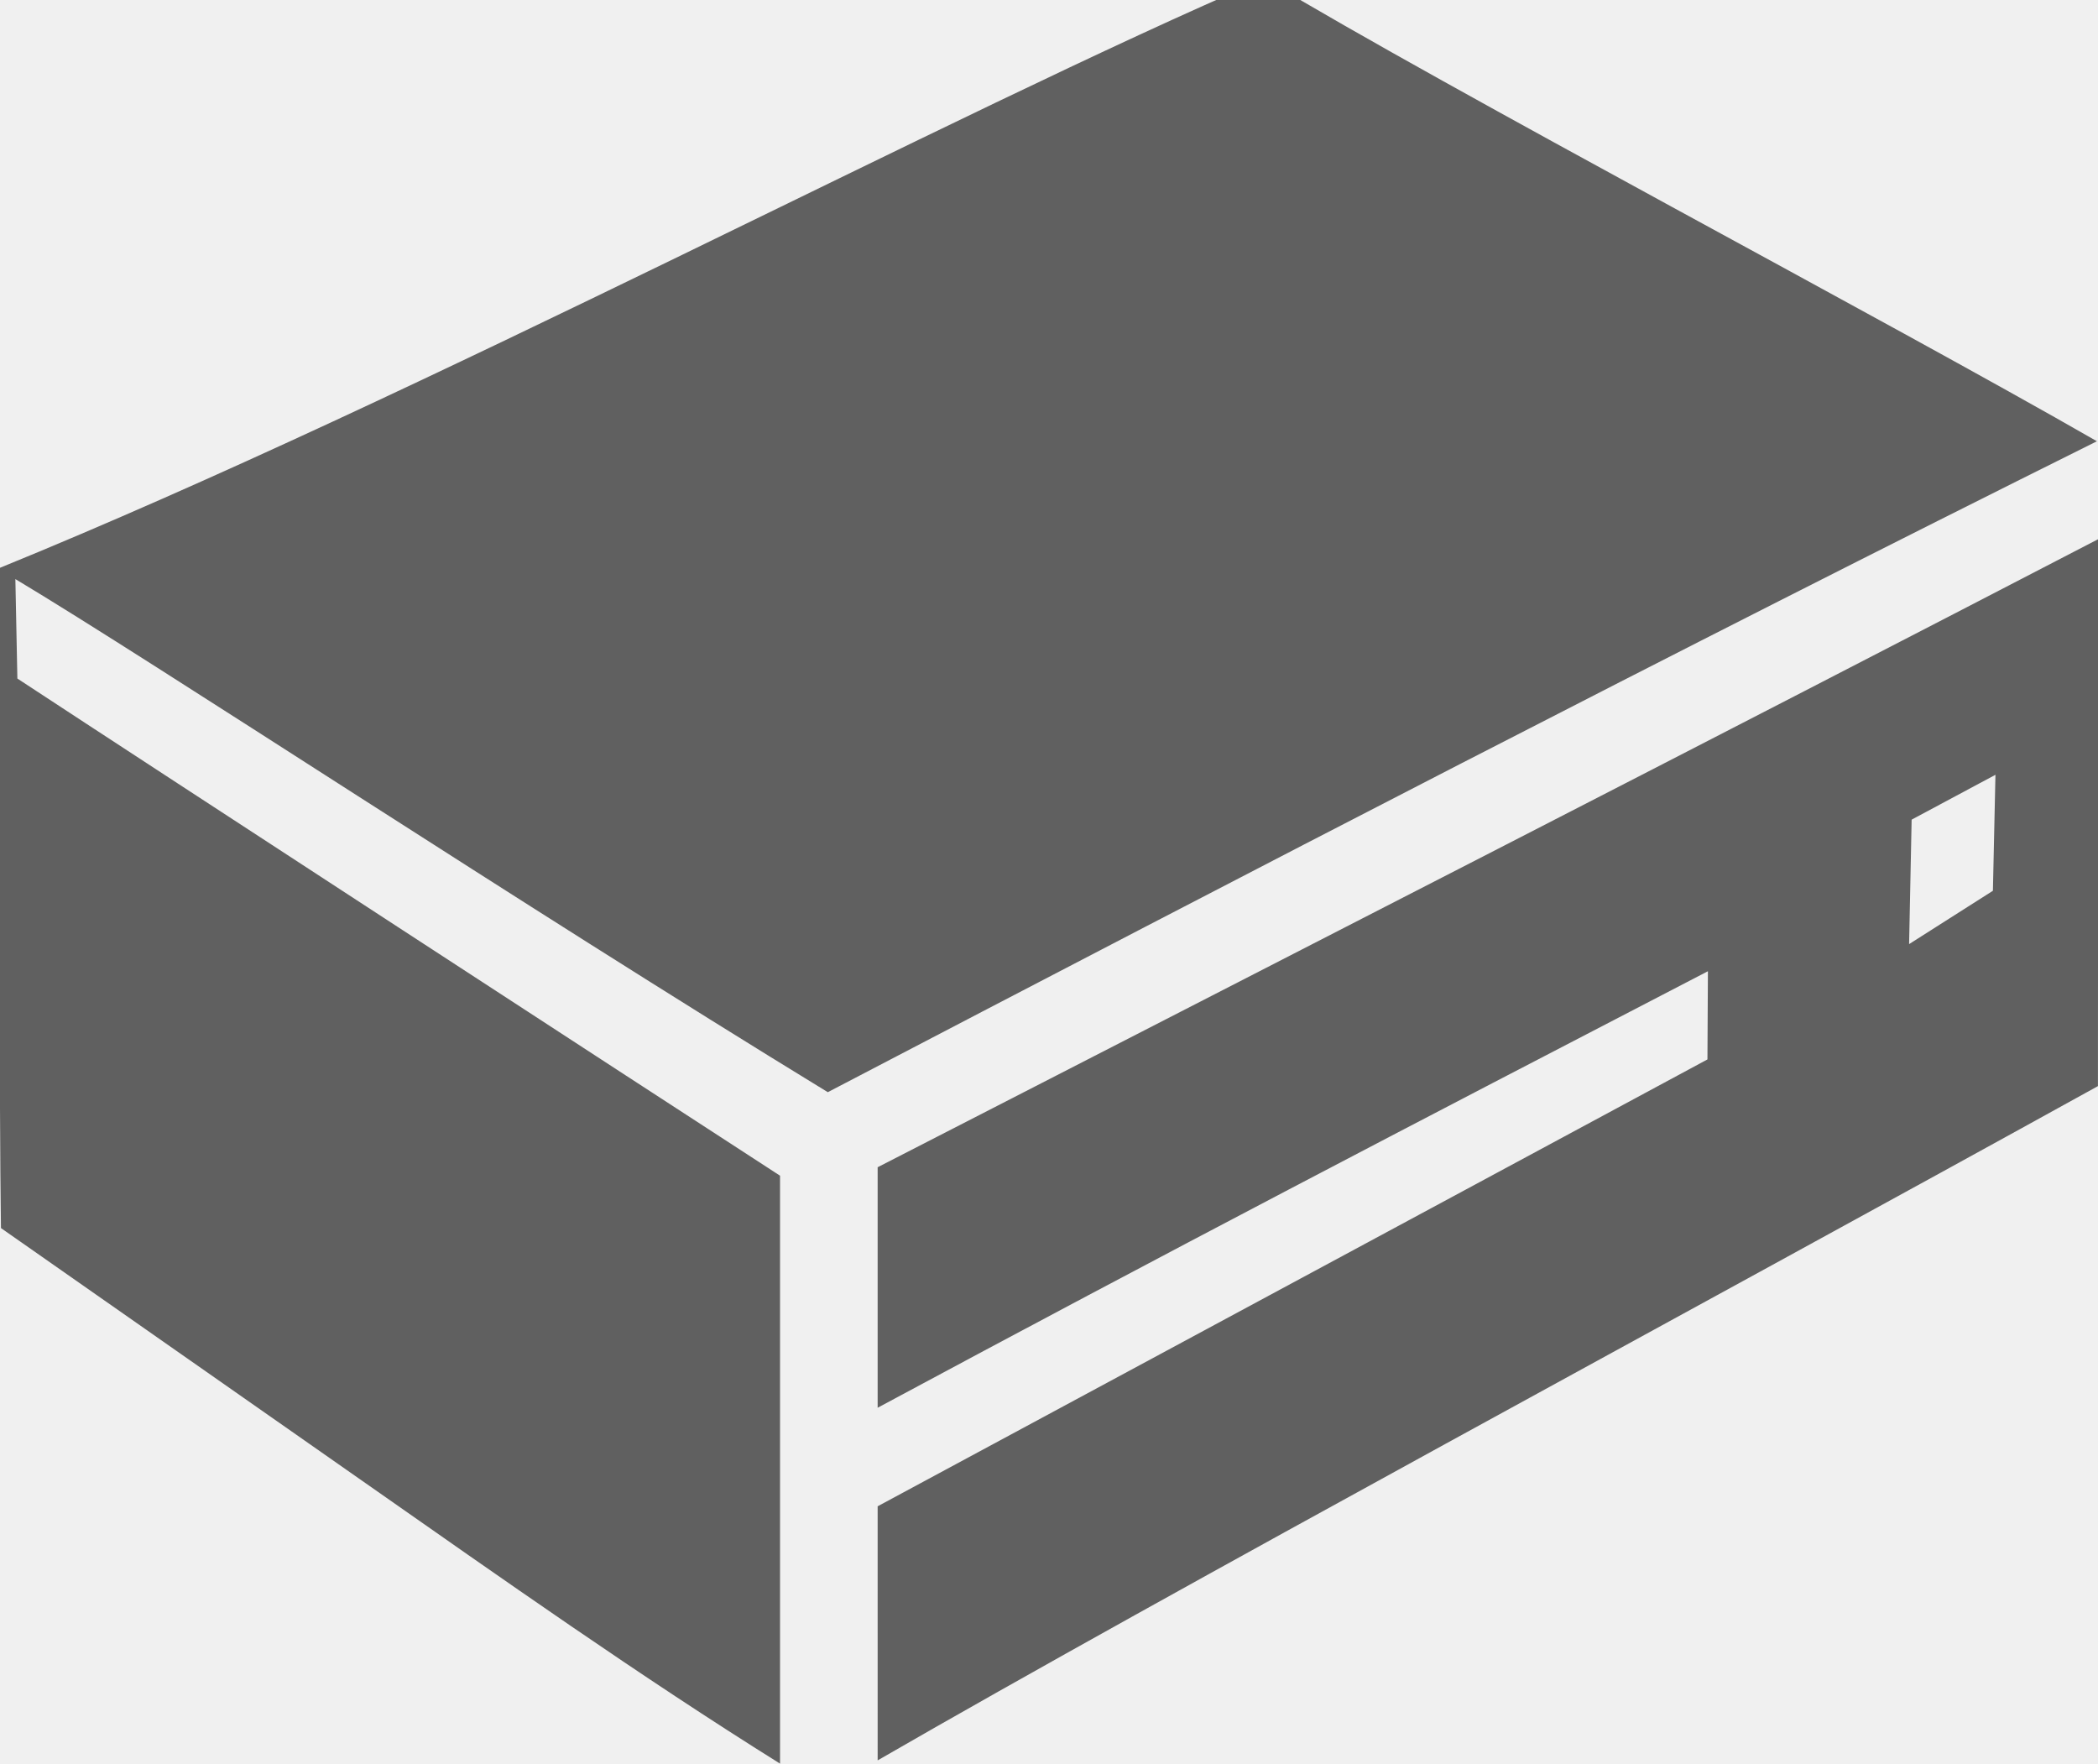
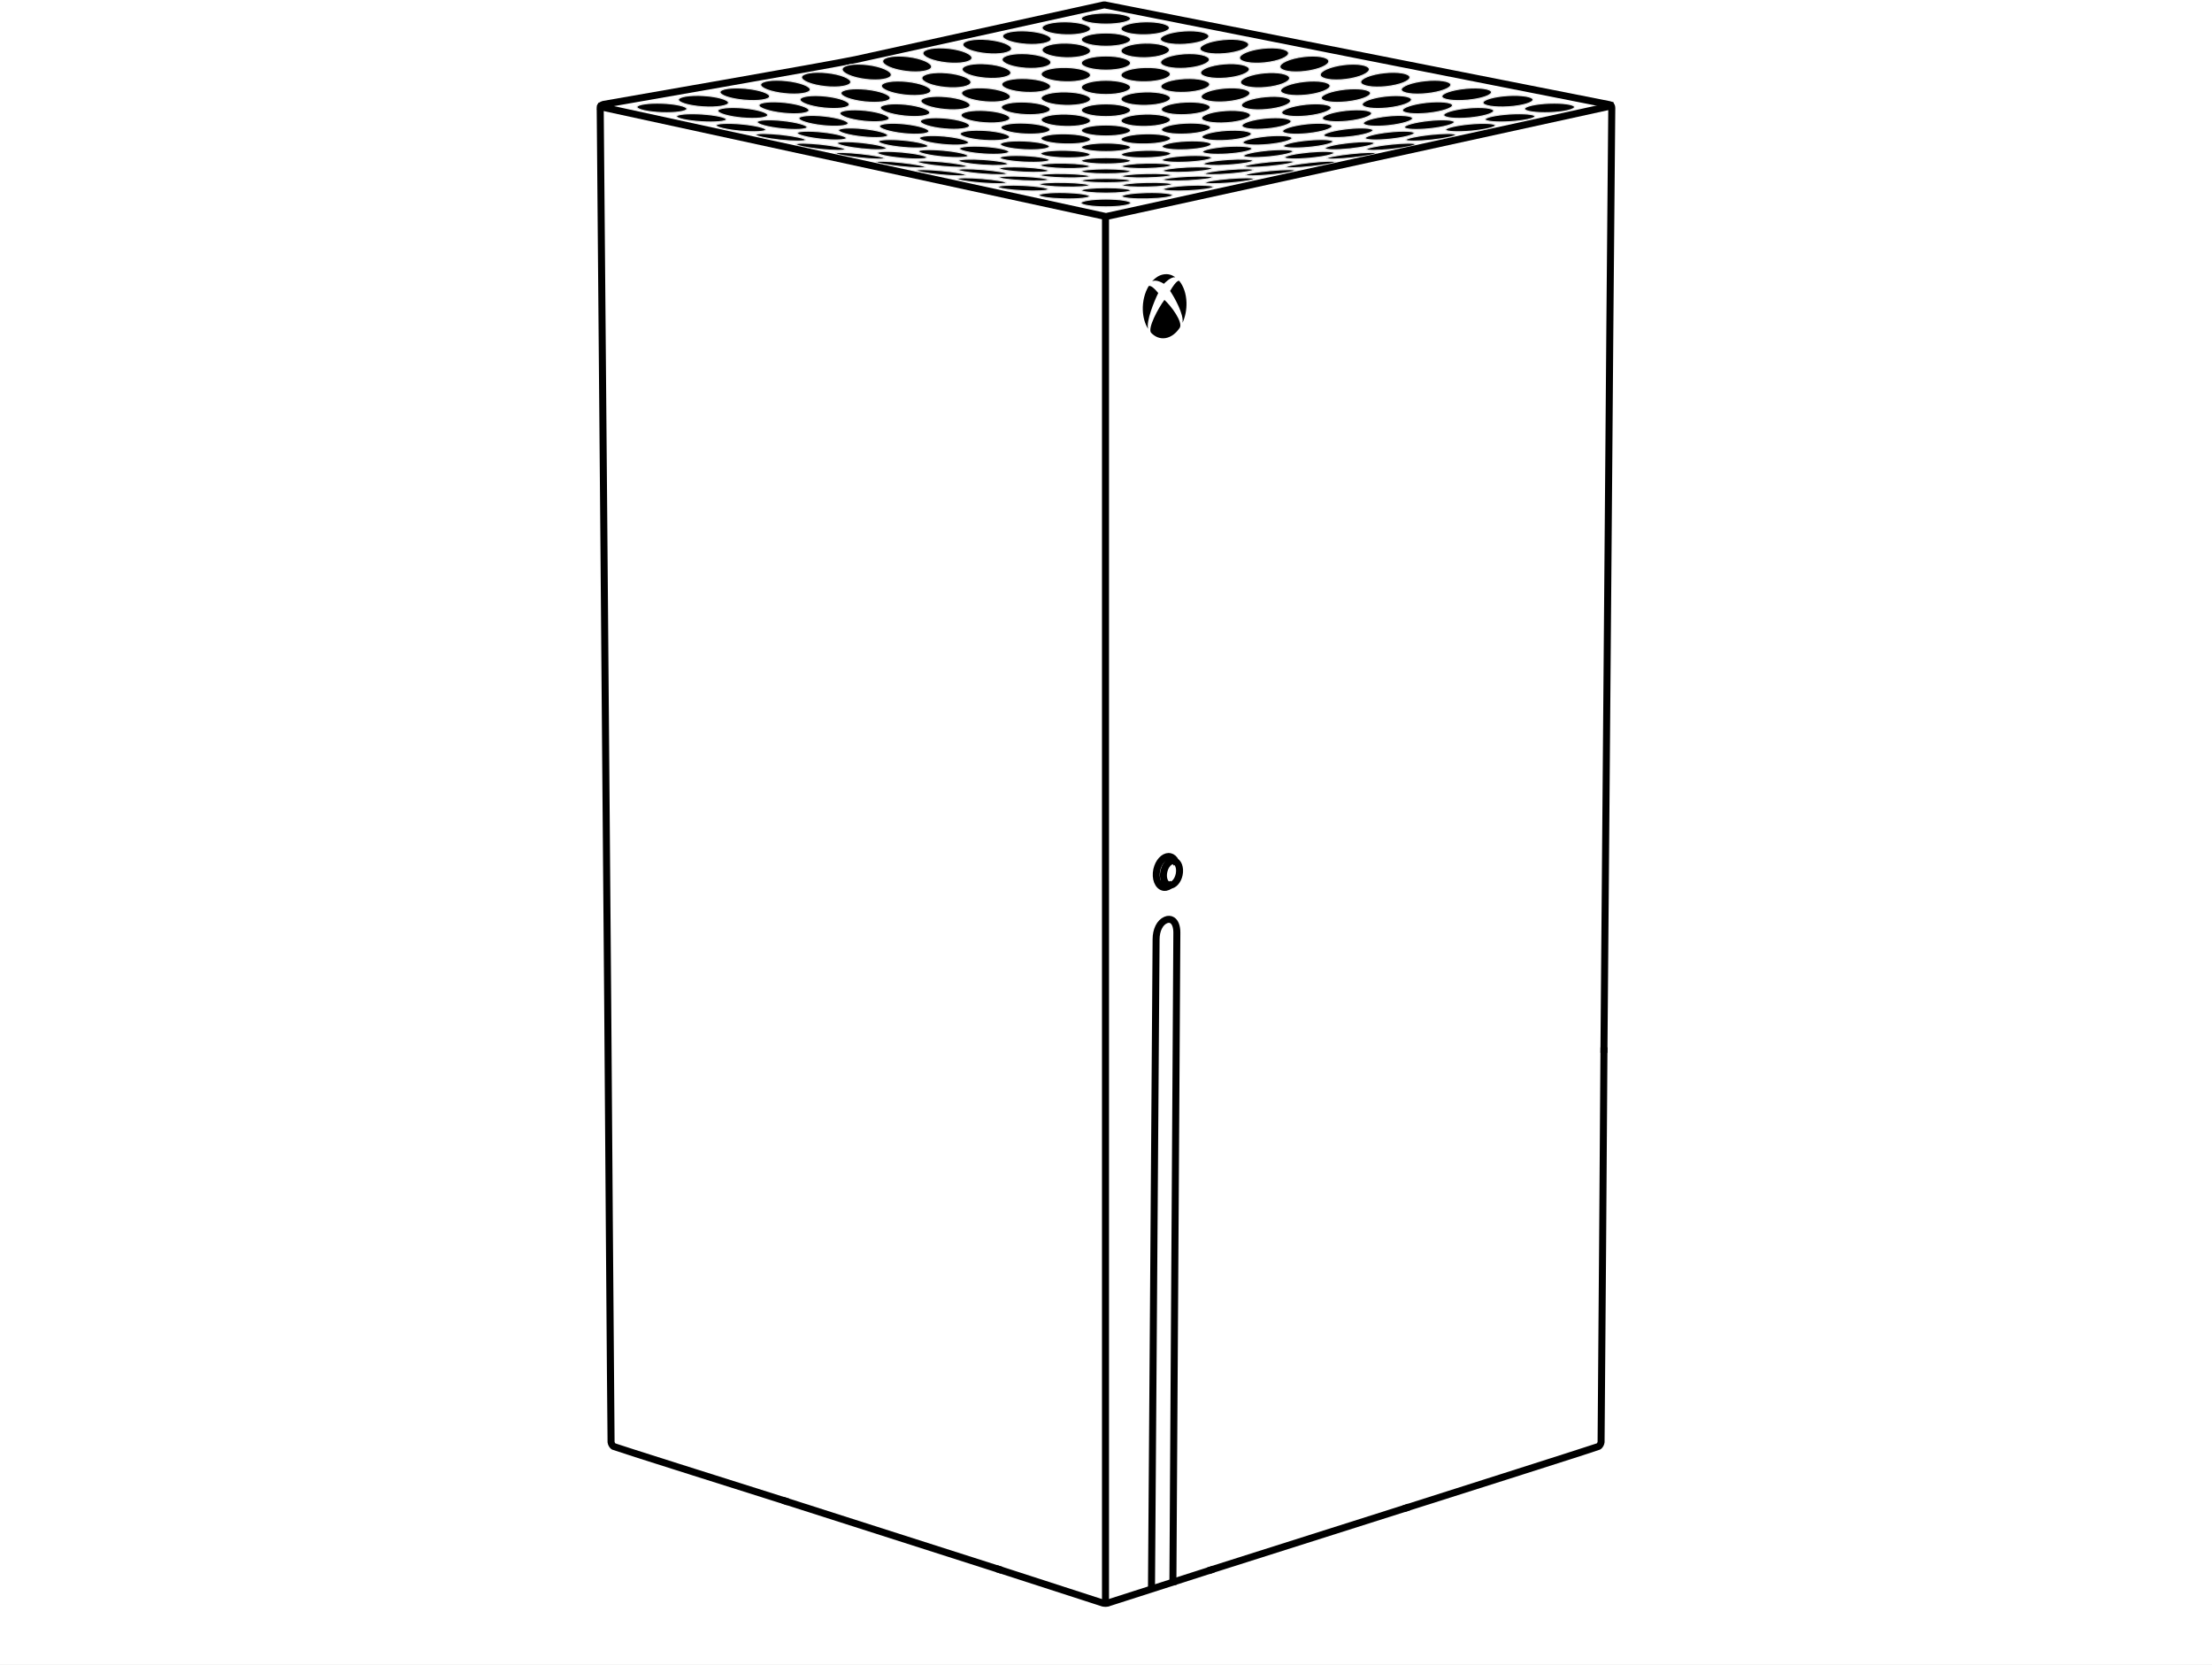
- <svg xmlns="http://www.w3.org/2000/svg" width="165.582mm" height="139.192mm" viewBox="0 0 165.582 139.192" version="1.1" id="svg3720">
-   <defs id="defs3714" />
-   <g id="layer1" transform="translate(-19.64467,-81.60046)">
-     <path style="fill:#4d4d4d;stroke-width:31.718;fill-opacity:0.882" d="M 377.228,-6.313 C 284.689,33.305 126.3,117.921 -0.213,169.455 c -0.07,52.715 -0.011,160.353 0.498,196.869 L 109.201,442.529 c 40.247,28.159 81.555,57.357 123.477,83.549 V 350.701 C 193.385,325.221 47.614,230.281 5.184,202.404 L 4.586,172.738 C 45.903,197.472 155.065,269.664 246.93,325.791 373.302,259.812 498.721,194.73 625.5,131.625 562.69,95.525 432.599,27.05 377.228,-6.313 Z M 626.266,160.631 C 512.754,219.539 382.8,286.041 261.797,348.18 v 71.742 c 86.947,-46.721 157.961,-83.688 247.664,-130.209 l -0.141,26.307 c -82.507,44.433 -165.016,88.866 -247.523,133.299 0,25.263 0.001,50.526 0.002,75.789 88.337,-51.017 241.662,-133.521 364.004,-201.125 0.015,-54.451 0.069,-108.901 0.463,-163.352 z m -56.035,83.867 25.001,-13.385 -0.758,34.598 -25.001,15.91 z" transform="matrix(0.2645833,0,0,0.2645833,19.64467,81.60046)" id="path3735" />
+ <svg xmlns="http://www.w3.org/2000/svg" version="1.1" id="Layer_1" x="0px" y="0px" viewBox="0 0 788 593" style="enable-background:new 0 0 788 593;" xml:space="preserve">
+   <style type="text/css">
+ 	.st0{fill:#FFFFFF;}
+ 	.st1{fill:#505050;stroke:#000000;stroke-width:1.977;stroke-miterlimit:10;}
+ 	.st2{stroke:#E6E6E6;stroke-width:0.396;stroke-miterlimit:10;}
+ 	.st3{fill:none;stroke:#000000;stroke-width:1.977;stroke-miterlimit:10;}
+ 	.st4{fill:#E6E6E6;stroke:#000000;stroke-width:1.977;stroke-miterlimit:10;}
+ 	.st5{fill:#555553;stroke:#000000;stroke-width:1.977;stroke-miterlimit:10;}
+ </style>
+   <g>
+     <rect class="st0" width="788" height="593" />
+   </g>
+   <g>
+     <g>
+       <path class="st1" d="M279.75,535.06c-6.2-1.96-60.6-19.13-61.21-19.46c-0.68-0.37-1.05-1.21-1.12-1.83    c-0.07-0.7-1.2-155.32-1.2-156.76c0-4.81-2.62-317.68-2.67-318.83c-0.07-0.85,1.29-1.21,1.45-1.25    c0.83-0.15,81.92-14.24,89.77-15.97c9.33-2.04,87.2-19.17,87.83-19.33c0.42-0.11,0.8-0.23,1.66,0    c0.58,0.14,178.04,35.21,179.14,35.4c0.47,0.08,1.04,0.4,1.04,1.51c0,0.14-0.05,6.33-0.14,15.69    c-0.29,32.91-0.9,101.38-0.9,106.63c0,3.72-0.88,110.1-1.75,213.27l-0.52-0.01c0.87-103.16,1.75-209.54,1.75-213.26    c0-5.25,0.61-73.73,0.9-106.64c0.08-9.36,0.14-15.55,0.14-15.68c0-0.79-0.32-0.95-0.6-1c-1.13-0.19-178.64-35.26-179.18-35.41    c-0.71-0.19-0.99-0.1-1.35-0.01c-0.45,0.13-82.47,18.16-87.9,19.35c-7.86,1.72-88.96,15.82-89.77,15.96    c-0.32,0.08-1.07,0.38-1.04,0.7c0.05,0.6,2.67,313.51,2.67,318.87c0,1.34,1.13,155.41,1.2,156.72c0.05,0.5,0.36,1.15,0.85,1.43    c0.8,0.36,40.32,12.86,61.11,19.42L279.75,535.06z" />
+     </g>
+     <g>
+       <polygon class="st1" points="431.47,559.57 431.31,559.08 500.89,536.99 501.04,537.48   " />
+     </g>
+     <g>
+       <g>
+         <path class="st2" d="M370.9,42.66c-0.03,1.21,3.88,2.28,8.73,2.38c4.85,0.1,8.81-0.8,8.84-2.01c0.03-1.21-3.88-2.28-8.73-2.38     C374.89,40.55,370.93,41.45,370.9,42.66z" />
+       </g>
+       <g>
+         <path class="st2" d="M370.83,49.3c-0.02,1,3.91,1.89,8.78,1.99c4.87,0.1,8.85-0.62,8.87-1.62c0.02-1-3.91-1.89-8.78-1.99     C374.82,47.58,370.85,48.3,370.83,49.3z" />
+       </g>
+       <g>
+         <path class="st2" d="M379.52,56.23c4.86,0.1,8.82-0.41,8.84-1.15c0.02-0.74-3.91-1.42-8.77-1.52c-4.86-0.1-8.82,0.41-8.84,1.15     C370.73,55.45,374.66,56.13,379.52,56.23z" />
+       </g>
+       <g>
+         <path class="st2" d="M379.39,60.04c4.86,0.1,8.81-0.24,8.83-0.77c0.01-0.53-3.92-1.04-8.78-1.14c-4.86-0.1-8.81,0.24-8.83,0.77     C370.6,59.42,374.53,59.93,379.39,60.04z" />
+       </g>
+       <g>
+         <path class="st2" d="M388.22,62.79c0.01-0.42-3.94-0.85-8.83-0.96c-4.89-0.1-8.86,0.16-8.87,0.58c-0.01,0.42,3.94,0.85,8.83,0.96     C384.24,63.48,388.21,63.22,388.22,62.79z" />
+       </g>
+       <g>
+         <path class="st2" d="M379.17,66.65c4.91,0.1,8.89-0.18,8.9-0.64c0.01-0.46-3.96-0.91-8.86-1.01c-4.91-0.1-8.89,0.18-8.9,0.64     C370.3,66.1,374.27,66.55,379.17,66.65z" />
+       </g>
+       <g>
+         <path class="st2" d="M388.18,69.93c0.02-0.63-4.02-1.22-9.01-1.33c-4.99-0.11-9.06,0.32-9.07,0.94     c-0.02,0.63,4.02,1.22,9.01,1.33C384.11,70.98,388.17,70.55,388.18,69.93z" />
+       </g>
+       <g>
+         <path class="st2" d="M370.91,34.96c-0.03,1.32,3.87,2.48,8.73,2.58c4.85,0.1,8.81-0.89,8.85-2.21c0.03-1.32-3.87-2.48-8.73-2.58     C374.9,32.64,370.94,33.63,370.91,34.96z" />
+       </g>
+       <g>
+         <path class="st2" d="M370.91,26.4c-0.04,1.41,3.87,2.63,8.72,2.74c4.85,0.1,8.82-0.96,8.85-2.36c0.04-1.41-3.87-2.63-8.72-2.74     C374.91,23.93,370.94,24.99,370.91,26.4z" />
+       </g>
+       <g>
+         <path class="st2" d="M371.22,17.78c-0.04,1.44,3.8,2.68,8.57,2.78c4.77,0.1,8.66-0.98,8.7-2.42c0.04-1.44-3.8-2.68-8.57-2.78     C375.15,15.26,371.25,16.34,371.22,17.78z" />
+       </g>
+       <g>
+         <path class="st2" d="M365.63,15.77c4.77,0.31,8.72-0.49,8.82-1.8c0.1-1.31-3.68-2.62-8.45-2.93c-4.77-0.31-8.72,0.49-8.82,1.8     C357.07,14.14,360.86,15.45,365.63,15.77z" />
+       </g>
+       <g>
+         <path class="st2" d="M356.99,21.16c-0.11,1.42,3.69,2.84,8.49,3.15c4.8,0.32,8.78-0.58,8.89-2.01c0.11-1.42-3.69-2.84-8.49-3.15     C361.09,18.84,357.1,19.74,356.99,21.16z" />
+       </g>
+       <g>
+         <path class="st2" d="M351.4,19.1c4.79,0.45,8.79-0.31,8.95-1.69c0.15-1.38-3.61-2.86-8.39-3.3c-4.79-0.45-8.79,0.31-8.95,1.69     C342.85,17.17,346.61,18.65,351.4,19.1z" />
+       </g>
+       <g>
+         <path class="st2" d="M342.75,24.61c-0.13,1.4,3.64,2.85,8.44,3.23c4.79,0.39,8.79-0.44,8.92-1.83c0.13-1.4-3.64-2.85-8.44-3.23     C346.87,22.38,342.88,23.21,342.75,24.61z" />
+       </g>
+       <g>
+         <path class="st2" d="M337.19,22.37c4.82,0.51,8.88-0.23,9.06-1.66s-3.59-2.99-8.41-3.5c-4.82-0.51-8.88,0.23-9.06,1.66     C328.6,20.3,332.37,21.86,337.19,22.37z" />
+       </g>
+       <g>
+         <path class="st2" d="M328.4,27.75c-0.16,1.43,3.63,2.95,8.46,3.4c4.83,0.45,8.87-0.34,9.03-1.77c0.16-1.43-3.63-2.95-8.46-3.4     C332.6,25.53,328.56,26.32,328.4,27.75z" />
+       </g>
+       <g>
+         <path class="st2" d="M322.77,25.42c4.81,0.59,8.88-0.1,9.1-1.54c0.21-1.45-3.52-3.1-8.33-3.7c-4.81-0.59-8.88,0.1-9.1,1.54     C314.23,23.17,317.96,24.82,322.77,25.42z" />
+       </g>
+       <g>
+         <path class="st2" d="M308.38,28.28c4.83,0.6,8.92-0.09,9.13-1.53c0.21-1.44-3.53-3.09-8.36-3.69c-4.83-0.6-8.91,0.09-9.13,1.53     S303.55,27.69,308.38,28.28z" />
+       </g>
+       <g>
+         <ellipse transform="matrix(0.1033 -0.9947 0.9947 0.1033 235.6735 318.2057)" class="st2" cx="294.32" cy="28.39" rx="2.48" ry="8.81" />
+       </g>
+       <g>
+         <path class="st2" d="M279.52,33.34c4.88,0.51,8.96-0.09,9.12-1.36c0.16-1.26-3.67-2.71-8.54-3.22c-4.88-0.51-8.96,0.09-9.12,1.36     C270.82,31.39,274.64,32.83,279.52,33.34z" />
+       </g>
+       <g>
+         <path class="st2" d="M265.11,35.69c4.89,0.44,8.95-0.14,9.07-1.31c0.12-1.16-3.74-2.46-8.62-2.9c-4.89-0.44-8.95,0.14-9.07,1.31     C256.36,33.95,260.22,35.25,265.11,35.69z" />
+       </g>
+       <g>
+         <path class="st2" d="M255.71,39.44c-0.1,0.98,3.8,2.13,8.71,2.57c4.92,0.44,8.98,0.01,9.09-0.97c0.1-0.98-3.8-2.13-8.71-2.57     C259.88,38.02,255.81,38.46,255.71,39.44z" />
+       </g>
+       <g>
+         <path class="st2" d="M250.46,38.06c4.93,0.31,8.99-0.33,9.07-1.43c0.08-1.1-3.85-2.25-8.77-2.56c-4.93-0.31-8.99,0.33-9.07,1.43     C241.6,36.6,245.53,37.74,250.46,38.06z" />
+       </g>
+       <g>
+         <path class="st2" d="M258.78,42.56c0.06-0.76-3.88-1.62-8.79-1.93c-4.91-0.31-8.94,0.05-9,0.81c-0.06,0.76,3.88,1.63,8.79,1.93     C254.7,43.68,258.73,43.32,258.78,42.56z" />
+       </g>
+       <g>
+         <path class="st2" d="M244.72,38.79c0.04-0.92-3.91-1.82-8.84-2.01c-4.92-0.18-8.94,0.42-8.98,1.34     c-0.04,0.92,3.91,1.82,8.84,2.01C240.66,40.31,244.68,39.71,244.72,38.79z" />
+       </g>
+       <g>
+         <path class="st2" d="M272.82,46.24c0.08-0.7-3.83-1.63-8.73-2.07c-4.9-0.44-8.93-0.23-9,0.48c-0.08,0.7,3.83,1.63,8.73,2.07     C268.71,47.16,272.74,46.94,272.82,46.24z" />
+       </g>
+       <g>
+         <path class="st2" d="M270.37,37.47c-0.13,1.06,3.75,2.34,8.67,2.86c4.92,0.52,9.02,0.08,9.16-0.98c0.13-1.06-3.75-2.34-8.67-2.86     S270.5,36.41,270.37,37.47z" />
+       </g>
+       <g>
+         <path class="st2" d="M278.45,45.86c4.91,0.52,8.98,0.29,9.08-0.51c0.1-0.8-3.8-1.87-8.71-2.39c-4.91-0.52-8.98-0.29-9.08,0.51     C269.63,44.28,273.54,45.35,278.45,45.86z" />
+       </g>
+       <g>
+         <path class="st2" d="M287.01,49.86c0.07-0.55-3.86-1.41-8.77-1.93c-4.91-0.52-8.95-0.49-9.02,0.05     c-0.07,0.55,3.86,1.41,8.77,1.93C282.91,50.43,286.94,50.41,287.01,49.86z" />
+       </g>
+       <g>
+         <path class="st2" d="M285.01,35.43c-0.15,1.17,3.66,2.53,8.5,3.04c4.84,0.51,8.88-0.02,9.03-1.19c0.15-1.17-3.66-2.53-8.5-3.04     C289.2,33.73,285.16,34.26,285.01,35.43z" />
+       </g>
+       <g>
+         <path class="st2" d="M284.6,42.12c-0.12,0.94,3.71,2.11,8.55,2.62c4.84,0.51,8.86,0.17,8.98-0.77c0.12-0.94-3.71-2.11-8.55-2.62     C288.74,40.84,284.72,41.18,284.6,42.12z" />
+       </g>
+       <g>
+         <path class="st2" d="M292.59,49.58c4.84,0.51,8.84,0.35,8.93-0.35c0.09-0.71-3.76-1.69-8.6-2.2c-4.84-0.51-8.84-0.35-8.93,0.35     C283.9,48.08,287.75,49.07,292.59,49.58z" />
+       </g>
+       <g>
+         <path class="st2" d="M301.06,53.22c0.06-0.49-3.81-1.31-8.65-1.82c-4.84-0.51-8.81-0.52-8.88-0.03     c-0.06,0.49,3.81,1.31,8.65,1.82S301,53.71,301.06,53.22z" />
+       </g>
+       <g>
+         <path class="st2" d="M299.59,33.12c-0.15,1.24,3.64,2.65,8.48,3.16c4.84,0.51,8.89-0.08,9.04-1.31c0.15-1.24-3.64-2.65-8.48-3.16     S299.75,31.89,299.59,33.12z" />
+       </g>
+       <g>
+         <path class="st2" d="M299.21,40.33c-0.13,1.06,3.68,2.33,8.52,2.85c4.84,0.51,8.87,0.06,9.01-1c0.13-1.06-3.68-2.33-8.52-2.85     C303.37,38.82,299.34,39.27,299.21,40.33z" />
+       </g>
+       <g>
+         <path class="st2" d="M307.29,48.76c4.84,0.51,8.85,0.27,8.95-0.53c0.1-0.8-3.74-1.87-8.58-2.38c-4.84-0.51-8.85-0.27-8.95,0.53     S302.45,48.25,307.29,48.76z" />
+       </g>
+       <g>
+         <path class="st2" d="M306.89,53.01c4.84,0.51,8.83,0.44,8.9-0.17c0.08-0.6-3.79-1.5-8.63-2.02c-4.84-0.51-8.83-0.44-8.9,0.17     C298.19,51.6,302.05,52.5,306.89,53.01z" />
+       </g>
+       <g>
+         <path class="st2" d="M315.14,56.42c0.05-0.41-3.83-1.16-8.67-1.67c-4.84-0.51-8.81-0.59-8.86-0.18     c-0.05,0.41,3.83,1.16,8.67,1.67C311.12,56.76,315.09,56.84,315.14,56.42z" />
+       </g>
+       <g>
+         <path class="st2" d="M313.99,30.52c-0.17,1.33,3.64,2.83,8.51,3.34s8.94-0.15,9.11-1.49c0.17-1.33-3.64-2.83-8.51-3.34     C318.23,28.52,314.16,29.19,313.99,30.52z" />
+       </g>
+       <g>
+         <path class="st2" d="M313.62,38.32c-0.14,1.14,3.68,2.48,8.55,3c4.86,0.51,8.92,0,9.07-1.14c0.14-1.14-3.68-2.48-8.55-3     C317.82,36.67,313.76,37.18,313.62,38.32z" />
+       </g>
+       <g>
+         <path class="st2" d="M313.29,44.93c-0.12,0.95,3.73,2.14,8.59,2.65c4.86,0.51,8.91,0.16,9.02-0.79s-3.73-2.14-8.59-2.65     C317.45,43.63,313.41,43.98,313.29,44.93z" />
+       </g>
+       <g>
+         <path class="st2" d="M321.64,52.5c4.87,0.45,8.88,0.25,8.96-0.45s-3.81-1.64-8.68-2.1c-4.87-0.45-8.88-0.25-8.96,0.45     C312.88,51.11,316.77,52.05,321.64,52.5z" />
+       </g>
+       <g>
+         <path class="st2" d="M321.26,56.37c4.87,0.45,8.88,0.34,8.94-0.26c0.07-0.6-3.83-1.45-8.7-1.9c-4.87-0.45-8.88-0.34-8.94,0.26     C312.49,55.06,316.39,55.92,321.26,56.37z" />
+       </g>
+       <g>
+         <path class="st2" d="M329.73,59.54c0.05-0.4-3.85-1.14-8.72-1.65c-4.86-0.51-8.85-0.61-8.9-0.2c-0.05,0.4,3.85,1.14,8.72,1.65     C325.7,59.85,329.68,59.94,329.73,59.54z" />
+       </g>
+       <g>
+         <path class="st2" d="M328.07,35.91c-0.14,1.25,3.67,2.63,8.5,3.08c4.83,0.45,8.86-0.2,9-1.45c0.14-1.25-3.67-2.63-8.5-3.08     C332.24,34.02,328.21,34.66,328.07,35.91z" />
+       </g>
+       <g>
+         <path class="st2" d="M327.88,43.19c-0.12,1.05,3.71,2.26,8.54,2.71c4.83,0.45,8.84-0.04,8.96-1.09c0.12-1.05-3.71-2.26-8.54-2.71     C332.01,41.65,328,42.14,327.88,43.19z" />
+       </g>
+       <g>
+         <path class="st2" d="M336.14,51.49c4.83,0.45,8.82,0.15,8.91-0.68c0.09-0.82-3.75-1.86-8.58-2.31c-4.83-0.45-8.82-0.15-8.91,0.68     C327.47,50.01,331.31,51.04,336.14,51.49z" />
+       </g>
+       <g>
+         <path class="st2" d="M335.9,55.88c4.87,0.45,8.88,0.3,8.95-0.34c0.07-0.64-3.82-1.53-8.69-1.98c-4.87-0.45-8.88-0.3-8.95,0.34     C327.14,54.53,331.03,55.42,335.9,55.88z" />
+       </g>
+       <g>
+         <path class="st2" d="M335.59,59.26c4.88,0.45,8.87,0.47,8.92,0.03c0.05-0.44-3.87-1.17-8.75-1.62c-4.88-0.45-8.87-0.47-8.92-0.03     S330.71,58.81,335.59,59.26z" />
+       </g>
+       <g>
+         <path class="st2" d="M344.11,62.37c0.05-0.42-3.87-1.12-8.75-1.58c-4.88-0.45-8.87-0.48-8.92-0.07     c-0.05,0.42,3.87,1.12,8.75,1.58C340.07,62.75,344.06,62.78,344.11,62.37z" />
+       </g>
+       <g>
+         <path class="st2" d="M342.56,33.12c-0.13,1.34,3.65,2.74,8.45,3.13s8.78-0.39,8.91-1.73c0.13-1.34-3.65-2.74-8.45-3.13     C346.68,31,342.69,31.78,342.56,33.12z" />
+       </g>
+       <g>
+         <path class="st2" d="M342.37,41c-0.09,1.2,3.72,2.43,8.52,2.74c4.8,0.32,8.77-0.4,8.86-1.6c0.09-1.2-3.72-2.43-8.52-2.74     C346.43,39.09,342.47,39.81,342.37,41z" />
+       </g>
+       <g>
+         <path class="st2" d="M342.06,47.67c-0.08,0.97,3.8,2.02,8.66,2.34c4.86,0.32,8.86-0.21,8.93-1.19c0.08-0.97-3.8-2.02-8.66-2.34     C346.14,46.17,342.14,46.7,342.06,47.67z" />
+       </g>
+       <g>
+         <path class="st2" d="M350.5,54.86c4.86,0.32,8.84-0.02,8.9-0.76c0.06-0.74-3.83-1.6-8.69-1.92c-4.86-0.32-8.84,0.02-8.9,0.76     C341.76,53.68,345.65,54.54,350.5,54.86z" />
+       </g>
+       <g>
+         <path class="st2" d="M350.19,58.81c4.86,0.32,8.83,0.14,8.87-0.41c0.04-0.55-3.86-1.25-8.71-1.56s-8.83-0.14-8.87,0.41     C341.44,57.79,345.34,58.49,350.19,58.81z" />
+       </g>
+       <g>
+         <path class="st2" d="M349.92,61.97c4.81,0.39,8.74,0.35,8.78-0.08s-3.82-1.09-8.63-1.48c-4.81-0.39-8.74-0.35-8.78,0.08     S345.11,61.58,349.92,61.97z" />
+       </g>
+       <g>
+         <path class="st2" d="M358.53,65.11c0.04-0.44-3.84-1.11-8.67-1.5c-4.83-0.39-8.78-0.35-8.82,0.09c-0.04,0.44,3.84,1.11,8.67,1.5     C354.54,65.58,358.49,65.54,358.53,65.11z" />
+       </g>
+       <g>
+         <ellipse transform="matrix(0.0473 -0.9989 0.9989 0.0473 317.8639 394.1852)" class="st2" cx="365.58" cy="30.45" rx="2.46" ry="8.71" />
+       </g>
+       <g>
+         <path class="st2" d="M356.72,38.19c-0.07,1.23,3.77,2.42,8.57,2.65c4.8,0.23,8.76-0.58,8.83-1.81c0.07-1.23-3.77-2.42-8.57-2.65     C360.74,36.15,356.79,36.96,356.72,38.19z" />
+       </g>
+       <g>
+         <path class="st2" d="M356.58,45.39c-0.06,1.07,3.8,2.12,8.63,2.35c4.83,0.23,8.79-0.44,8.85-1.51c0.06-1.07-3.8-2.12-8.63-2.35     C360.6,43.65,356.64,44.33,356.58,45.39z" />
+       </g>
+       <g>
+         <path class="st2" d="M365.01,53.33c4.83,0.23,8.78-0.27,8.83-1.12c0.05-0.85-3.82-1.72-8.65-1.96c-4.83-0.23-8.78,0.27-8.83,1.12     C356.31,52.22,360.19,53.1,365.01,53.33z" />
+       </g>
+       <g>
+         <path class="st2" d="M364.95,57.76c4.86,0.23,8.82-0.09,8.86-0.73c0.04-0.64-3.87-1.34-8.73-1.57c-4.86-0.23-8.82,0.09-8.86,0.73     C356.19,56.83,360.09,57.53,364.95,57.76z" />
+       </g>
+       <g>
+         <path class="st2" d="M364.71,61.32c4.86,0.23,8.82,0.02,8.84-0.47c0.03-0.49-3.89-1.08-8.74-1.32c-4.86-0.23-8.82-0.02-8.84,0.47     C355.94,60.5,359.85,61.09,364.71,61.32z" />
+       </g>
+       <g>
+         <path class="st2" d="M364.64,64.37c4.9,0.24,8.88,0.08,8.91-0.34c0.02-0.42-3.92-0.96-8.82-1.19c-4.9-0.24-8.88-0.08-8.91,0.34     C355.8,63.6,359.75,64.14,364.64,64.37z" />
+       </g>
+       <g>
+         <path class="st2" d="M373.45,67.44c0.03-0.53-3.95-1.16-8.89-1.39c-4.94-0.24-8.97,0-9,0.53s3.95,1.16,8.89,1.39     C369.39,68.21,373.42,67.97,373.45,67.44z" />
+       </g>
+       <g>
+         <path class="st2" d="M379.8,12.39c4.76,0.1,8.65-0.85,8.68-2.13s-3.8-2.39-8.57-2.49c-4.76-0.1-8.65,0.85-8.68,2.13     C371.2,11.17,375.03,12.29,379.8,12.39z" />
+       </g>
+       <g>
+         <path class="st2" d="M408.08,40.65c-4.85,0.1-8.76,1.17-8.73,2.38c0.03,1.21,3.99,2.11,8.84,2.01c4.85-0.1,8.76-1.17,8.73-2.38     S412.93,40.55,408.08,40.65z" />
+       </g>
+       <g>
+         <path class="st2" d="M408.22,51.29c4.87-0.1,8.81-0.99,8.78-1.99c-0.02-1-4-1.72-8.87-1.62c-4.87,0.1-8.81,0.99-8.78,1.99     C399.37,50.67,403.34,51.39,408.22,51.29z" />
+       </g>
+       <g>
+         <path class="st2" d="M408.3,56.23c4.86-0.1,8.79-0.78,8.77-1.52c-0.02-0.74-3.97-1.25-8.84-1.15c-4.86,0.1-8.79,0.78-8.77,1.52     C399.49,55.82,403.44,56.34,408.3,56.23z" />
+       </g>
+       <g>
+         <path class="st2" d="M408.43,60.04c4.86-0.1,8.79-0.61,8.78-1.14c-0.01-0.53-3.96-0.87-8.83-0.77c-4.86,0.1-8.79,0.61-8.78,1.14     C399.62,59.79,403.57,60.14,408.43,60.04z" />
+       </g>
+       <g>
+         <path class="st2" d="M408.47,63.37c4.89-0.1,8.84-0.53,8.83-0.96c-0.01-0.42-3.98-0.68-8.87-0.58c-4.89,0.1-8.84,0.53-8.83,0.96     C399.61,63.22,403.58,63.48,408.47,63.37z" />
+       </g>
+       <g>
+         <path class="st2" d="M408.65,66.65c4.91-0.1,8.87-0.56,8.86-1.01c-0.01-0.46-4-0.74-8.9-0.64c-4.91,0.1-8.87,0.56-8.86,1.01     C399.76,66.47,403.74,66.76,408.65,66.65z" />
+       </g>
+       <g>
+         <path class="st2" d="M408.65,68.6c-4.99,0.11-9.03,0.7-9.01,1.33c0.02,0.63,4.08,1.05,9.07,0.94c4.99-0.11,9.03-0.7,9.01-1.33     C417.71,68.92,413.65,68.5,408.65,68.6z" />
+       </g>
+       <g>
+         <path class="st2" d="M408.07,32.75c-4.85,0.1-8.76,1.26-8.73,2.58c0.03,1.32,3.99,2.31,8.85,2.21c4.85-0.1,8.76-1.26,8.73-2.58     C416.88,33.63,412.92,32.64,408.07,32.75z" />
+       </g>
+       <g>
+         <path class="st2" d="M408.06,24.04c-4.85,0.1-8.76,1.33-8.72,2.74c0.04,1.41,4,2.47,8.85,2.36c4.85-0.1,8.76-1.33,8.72-2.74     C416.88,24.99,412.91,23.93,408.06,24.04z" />
+       </g>
+       <g>
+         <path class="st2" d="M407.91,15.36c-4.77,0.1-8.61,1.35-8.57,2.78c0.04,1.44,3.93,2.52,8.7,2.42c4.77-0.1,8.61-1.35,8.57-2.78     C416.57,16.34,412.67,15.26,407.91,15.36z" />
+       </g>
+       <g>
+         <path class="st2" d="M413.37,13.97c0.1,1.31,4.05,2.11,8.82,1.8c4.77-0.31,8.56-1.63,8.45-2.93c-0.1-1.31-4.05-2.11-8.82-1.8     C417.06,11.35,413.27,12.66,413.37,13.97z" />
+       </g>
+       <g>
+         <path class="st2" d="M421.94,19.15c-4.8,0.32-8.6,1.73-8.49,3.15c0.11,1.42,4.09,2.32,8.89,2.01c4.8-0.32,8.6-1.73,8.49-3.15     C430.72,19.74,426.74,18.84,421.94,19.15z" />
+       </g>
+       <g>
+         <path class="st2" d="M427.48,17.41c0.15,1.38,4.16,2.14,8.95,1.69c4.79-0.45,8.55-1.93,8.39-3.3c-0.15-1.38-4.16-2.14-8.95-1.69     C431.08,14.55,427.32,16.03,427.48,17.41z" />
+       </g>
+       <g>
+         <path class="st2" d="M436.15,22.77c-4.79,0.39-8.57,1.83-8.44,3.23c0.13,1.4,4.13,2.22,8.92,1.83c4.79-0.39,8.57-1.83,8.44-3.23     C444.94,23.21,440.95,22.38,436.15,22.77z" />
+       </g>
+       <g>
+         <path class="st2" d="M441.57,20.71c0.18,1.42,4.23,2.17,9.06,1.66c4.82-0.51,8.59-2.08,8.41-3.5c-0.18-1.42-4.23-2.17-9.06-1.66     C445.16,17.72,441.39,19.29,441.57,20.71z" />
+       </g>
+       <g>
+         <path class="st2" d="M450.39,25.98c-4.83,0.45-8.62,1.97-8.46,3.4c0.16,1.43,4.2,2.22,9.03,1.77c4.83-0.45,8.62-1.97,8.46-3.4     C459.26,26.32,455.22,25.53,450.39,25.98z" />
+       </g>
+       <g>
+         <path class="st2" d="M455.96,23.88c0.21,1.45,4.28,2.14,9.1,1.54c4.81-0.59,8.54-2.25,8.33-3.7c-0.21-1.45-4.28-2.14-9.1-1.54     C459.47,20.78,455.74,22.43,455.96,23.88z" />
+       </g>
+       <g>
+         <path class="st2" d="M470.32,26.75c0.21,1.44,4.3,2.13,9.13,1.53c4.83-0.6,8.57-2.25,8.36-3.69s-4.3-2.13-9.13-1.53     C473.85,23.66,470.11,25.31,470.32,26.75z" />
+       </g>
+       <g>
+         <path class="st2" d="M484.74,29.32c0.17,1.36,4.23,2.05,9.07,1.54c4.84-0.51,8.63-2.03,8.46-3.39c-0.17-1.36-4.23-2.05-9.07-1.54     C488.36,26.44,484.57,27.96,484.74,29.32z" />
+       </g>
+       <g>
+         <path class="st2" d="M499.19,31.99c0.16,1.26,4.24,1.87,9.12,1.36c4.88-0.51,8.7-1.96,8.54-3.22c-0.16-1.26-4.24-1.87-9.12-1.36     C502.85,29.28,499.03,30.72,499.19,31.99z" />
+       </g>
+       <g>
+         <path class="st2" d="M513.64,34.39c0.12,1.16,4.18,1.75,9.07,1.31c4.89-0.44,8.75-1.74,8.62-2.9c-0.12-1.16-4.18-1.75-9.07-1.31     S513.52,33.23,513.64,34.39z" />
+       </g>
+       <g>
+         <path class="st2" d="M523.4,42.01c4.92-0.44,8.82-1.59,8.71-2.57c-0.1-0.98-4.17-1.41-9.09-0.97c-4.92,0.44-8.82,1.59-8.71,2.57     C514.42,42.02,518.49,42.45,523.4,42.01z" />
+       </g>
+       <g>
+         <path class="st2" d="M528.29,36.62c0.08,1.1,4.14,1.74,9.07,1.43c4.93-0.31,8.85-1.46,8.77-2.56c-0.08-1.1-4.14-1.74-9.07-1.43     S528.21,35.52,528.29,36.62z" />
+       </g>
+       <g>
+         <path class="st2" d="M537.83,40.62c-4.91,0.31-8.85,1.18-8.79,1.93c0.06,0.76,4.09,1.12,9,0.81c4.91-0.31,8.85-1.18,8.79-1.93     S542.75,40.32,537.83,40.62z" />
+       </g>
+       <g>
+         <path class="st2" d="M551.94,36.78c-4.92,0.18-8.88,1.08-8.84,2.01c0.04,0.92,4.06,1.52,8.98,1.34c4.92-0.18,8.88-1.08,8.84-2.01     C560.88,37.2,556.86,36.6,551.94,36.78z" />
+       </g>
+       <g>
+         <path class="st2" d="M523.73,44.17c-4.9,0.44-8.8,1.37-8.73,2.07c0.08,0.7,4.11,0.92,9,0.48c4.9-0.44,8.8-1.37,8.73-2.07     C532.66,43.94,528.63,43.73,523.73,44.17z" />
+       </g>
+       <g>
+         <path class="st2" d="M508.78,40.33c4.92-0.52,8.81-1.8,8.67-2.86s-4.23-1.5-9.16-0.98s-8.81,1.8-8.67,2.86     C499.75,40.41,503.85,40.85,508.78,40.33z" />
+       </g>
+       <g>
+         <path class="st2" d="M509.37,45.86c4.91-0.52,8.81-1.59,8.71-2.39c-0.1-0.8-4.16-1.03-9.08-0.51c-4.91,0.52-8.81,1.59-8.71,2.39     C500.4,46.15,504.46,46.38,509.37,45.86z" />
+       </g>
+       <g>
+         <path class="st2" d="M509.58,47.93c-4.91,0.52-8.84,1.38-8.77,1.93c0.07,0.55,4.11,0.57,9.02,0.05c4.91-0.52,8.84-1.38,8.77-1.93     C518.53,47.44,514.49,47.41,509.58,47.93z" />
+       </g>
+       <g>
+         <path class="st2" d="M493.78,34.24c-4.84,0.51-8.65,1.87-8.5,3.04c0.15,1.17,4.19,1.7,9.03,1.19c4.84-0.51,8.65-1.87,8.5-3.04     S498.62,33.73,493.78,34.24z" />
+       </g>
+       <g>
+         <path class="st2" d="M494.67,44.74c4.84-0.51,8.67-1.68,8.55-2.62c-0.12-0.94-4.14-1.28-8.98-0.77     c-4.84,0.51-8.67,1.68-8.55,2.62C485.81,44.9,489.83,45.25,494.67,44.74z" />
+       </g>
+       <g>
+         <path class="st2" d="M495.23,49.58c4.84-0.51,8.69-1.5,8.6-2.2c-0.09-0.71-4.08-0.87-8.92-0.35c-4.84,0.51-8.69,1.5-8.6,2.2     C486.39,49.93,490.39,50.09,495.23,49.58z" />
+       </g>
+       <g>
+         <path class="st2" d="M495.41,51.4c-4.84,0.51-8.71,1.33-8.65,1.82s4.04,0.48,8.88-0.03s8.71-1.33,8.65-1.82     C504.23,50.87,500.25,50.89,495.41,51.4z" />
+       </g>
+       <g>
+         <path class="st2" d="M479.18,31.81c-4.84,0.51-8.64,1.93-8.48,3.16c0.15,1.24,4.2,1.83,9.05,1.31c4.84-0.51,8.64-1.93,8.48-3.16     C488.07,31.89,484.02,31.3,479.18,31.81z" />
+       </g>
+       <g>
+         <path class="st2" d="M480.09,43.18c4.84-0.51,8.66-1.78,8.52-2.85s-4.16-1.51-9.01-1c-4.84,0.51-8.66,1.78-8.52,2.85     C471.22,43.24,475.25,43.69,480.09,43.18z" />
+       </g>
+       <g>
+         <path class="st2" d="M480.53,48.76c4.84-0.51,8.68-1.58,8.58-2.38s-4.11-1.04-8.95-0.53c-4.84,0.51-8.68,1.58-8.58,2.38     S475.69,49.27,480.53,48.76z" />
+       </g>
+       <g>
+         <path class="st2" d="M489.56,51c-0.08-0.6-4.06-0.68-8.9-0.17c-4.84,0.51-8.7,1.41-8.63,2.02c0.08,0.6,4.06,0.68,8.9,0.17     C485.77,52.5,489.63,51.6,489.56,51z" />
+       </g>
+       <g>
+         <path class="st2" d="M481.35,54.75c-4.84,0.51-8.72,1.26-8.67,1.67c0.05,0.41,4.02,0.33,8.86-0.18c4.84-0.51,8.72-1.26,8.67-1.67     C490.16,54.16,486.19,54.24,481.35,54.75z" />
+       </g>
+       <g>
+         <path class="st2" d="M464.72,29.04c-4.86,0.51-8.67,2.01-8.51,3.34c0.17,1.33,4.25,2,9.11,1.49s8.67-2.01,8.51-3.34     C473.67,29.19,469.59,28.52,464.72,29.04z" />
+       </g>
+       <g>
+         <path class="st2" d="M465.14,37.18c-4.86,0.51-8.69,1.86-8.55,3c0.14,1.14,4.2,1.65,9.07,1.14c4.86-0.51,8.69-1.86,8.55-3     C474.06,37.18,470,36.67,465.14,37.18z" />
+       </g>
+       <g>
+         <path class="st2" d="M465.94,47.58c4.86-0.51,8.71-1.7,8.59-2.65c-0.12-0.95-4.16-1.3-9.02-0.79c-4.86,0.51-8.71,1.7-8.59,2.65     S461.07,48.1,465.94,47.58z" />
+       </g>
+       <g>
+         <path class="st2" d="M466.18,52.5c4.87-0.45,8.76-1.39,8.68-2.1c-0.08-0.7-4.09-0.91-8.96-0.45c-4.87,0.45-8.76,1.39-8.68,2.1     C457.29,52.75,461.31,52.95,466.18,52.5z" />
+       </g>
+       <g>
+         <path class="st2" d="M466.56,56.37c4.87-0.45,8.77-1.31,8.7-1.9c-0.07-0.6-4.07-0.72-8.94-0.26c-4.87,0.45-8.77,1.31-8.7,1.9     C457.69,56.71,461.69,56.82,466.56,56.37z" />
+       </g>
+       <g>
+         <path class="st2" d="M466.81,57.89c-4.86,0.51-8.77,1.25-8.72,1.65c0.05,0.4,4.03,0.31,8.9-0.2s8.77-1.25,8.72-1.65     C475.65,57.28,471.67,57.37,466.81,57.89z" />
+       </g>
+       <g>
+         <path class="st2" d="M450.75,34.47c-4.83,0.45-8.63,1.83-8.5,3.08c0.14,1.25,4.17,1.9,9,1.45c4.83-0.45,8.63-1.83,8.5-3.08     C459.61,34.66,455.58,34.02,450.75,34.47z" />
+       </g>
+       <g>
+         <path class="st2" d="M451.4,45.9c4.83-0.45,8.65-1.67,8.54-2.71c-0.12-1.05-4.13-1.54-8.96-1.09c-4.83,0.45-8.65,1.67-8.54,2.71     C442.56,45.87,446.57,46.35,451.4,45.9z" />
+       </g>
+       <g>
+         <path class="st2" d="M451.68,51.49c4.83-0.45,8.67-1.48,8.58-2.31c-0.09-0.82-4.08-1.13-8.91-0.68     c-4.83,0.45-8.67,1.48-8.58,2.31C442.86,51.63,446.85,51.94,451.68,51.49z" />
+       </g>
+       <g>
+         <path class="st2" d="M451.92,55.88c4.87-0.45,8.76-1.34,8.69-1.98c-0.07-0.64-4.08-0.79-8.95-0.34     c-4.87,0.45-8.76,1.34-8.69,1.98C443.04,56.18,447.05,56.33,451.92,55.88z" />
+       </g>
+       <g>
+         <path class="st2" d="M460.98,57.64c-0.05-0.44-4.04-0.43-8.92,0.03s-8.79,1.18-8.75,1.62c0.05,0.44,4.04,0.43,8.92-0.03     C457.11,58.81,461.03,58.08,460.98,57.64z" />
+       </g>
+       <g>
+         <path class="st2" d="M452.46,60.79c-4.88,0.45-8.8,1.16-8.75,1.58c0.05,0.42,4.04,0.39,8.92-0.07c4.88-0.45,8.8-1.16,8.75-1.58     C461.33,60.3,457.34,60.34,452.46,60.79z" />
+       </g>
+       <g>
+         <path class="st2" d="M436.35,31.39c-4.79,0.39-8.58,1.79-8.45,3.13c0.13,1.34,4.12,2.11,8.91,1.73c4.79-0.39,8.58-1.79,8.45-3.13     C445.14,31.78,441.15,31,436.35,31.39z" />
+       </g>
+       <g>
+         <path class="st2" d="M436.59,39.41c-4.8,0.32-8.62,1.54-8.52,2.74c0.09,1.2,4.06,1.91,8.86,1.6c4.8-0.32,8.62-1.54,8.52-2.74     C445.35,39.81,441.39,39.09,436.59,39.41z" />
+       </g>
+       <g>
+         <path class="st2" d="M437.1,50.01c4.86-0.32,8.73-1.37,8.66-2.34c-0.08-0.97-4.07-1.5-8.93-1.19c-4.86,0.32-8.73,1.37-8.66,2.34     C428.25,49.8,432.25,50.33,437.1,50.01z" />
+       </g>
+       <g>
+         <path class="st2" d="M437.32,54.86c4.86-0.32,8.75-1.18,8.69-1.91c-0.06-0.74-4.04-1.08-8.9-0.76c-4.86,0.32-8.75,1.18-8.69,1.92     C428.48,54.84,432.46,55.18,437.32,54.86z" />
+       </g>
+       <g>
+         <path class="st2" d="M437.63,58.81c4.86-0.32,8.76-1.02,8.71-1.56c-0.04-0.55-4.01-0.73-8.87-0.41     c-4.86,0.32-8.76,1.02-8.71,1.56C428.8,58.94,432.77,59.13,437.63,58.81z" />
+       </g>
+       <g>
+         <path class="st2" d="M446.54,60.49c-0.04-0.43-3.97-0.47-8.78-0.08c-4.81,0.39-8.67,1.05-8.63,1.48s3.97,0.47,8.78,0.08     C442.71,61.58,446.58,60.92,446.54,60.49z" />
+       </g>
+       <g>
+         <path class="st2" d="M437.96,63.61c-4.83,0.39-8.71,1.06-8.67,1.5c0.04,0.44,3.99,0.48,8.82,0.09c4.83-0.39,8.71-1.06,8.67-1.5     C446.74,63.26,442.79,63.22,437.96,63.61z" />
+       </g>
+       <g>
+         <path class="st2" d="M422.1,28c-4.81,0.23-8.64,1.52-8.56,2.87c0.08,1.35,4.04,2.26,8.84,2.03c4.81-0.23,8.64-1.52,8.56-2.87     C430.86,28.68,426.91,27.77,422.1,28z" />
+       </g>
+       <g>
+         <path class="st2" d="M422.28,36.38c-4.8,0.23-8.64,1.42-8.57,2.65s4.02,2.04,8.83,1.81c4.8-0.23,8.64-1.42,8.57-2.65     C431.03,36.96,427.08,36.15,422.28,36.38z" />
+       </g>
+       <g>
+         <path class="st2" d="M422.61,47.74c4.83-0.23,8.69-1.29,8.63-2.35c-0.06-1.07-4.02-1.74-8.85-1.51     c-4.83,0.23-8.69,1.29-8.63,2.35C413.83,47.3,417.79,47.98,422.61,47.74z" />
+       </g>
+       <g>
+         <path class="st2" d="M422.81,53.33c4.83-0.23,8.7-1.11,8.65-1.96c-0.05-0.85-4-1.35-8.83-1.12c-4.83,0.23-8.7,1.11-8.65,1.96     C414.03,53.07,417.98,53.56,422.81,53.33z" />
+       </g>
+       <g>
+         <path class="st2" d="M422.87,57.76c4.86-0.23,8.76-0.94,8.73-1.57c-0.04-0.64-4-0.96-8.86-0.73c-4.86,0.23-8.76,0.94-8.73,1.57     C414.05,57.67,418.02,58,422.87,57.76z" />
+       </g>
+       <g>
+         <ellipse transform="matrix(0.9988 -0.048 0.048 0.9988 -2.4125 20.373)" class="st2" cx="423.06" cy="60.43" rx="8.8" ry="0.9" />
+       </g>
+       <g>
+         <path class="st2" d="M423.18,64.37c4.9-0.24,8.85-0.77,8.82-1.19c-0.02-0.42-4.01-0.58-8.91-0.34c-4.9,0.24-8.85,0.77-8.82,1.19     C414.29,64.46,418.28,64.61,423.18,64.37z" />
+       </g>
+       <g>
+         <path class="st2" d="M423.26,66.05c-4.94,0.24-8.92,0.86-8.89,1.39c0.03,0.53,4.06,0.77,9,0.53c4.94-0.24,8.92-0.86,8.89-1.39     S428.2,65.81,423.26,66.05z" />
+       </g>
+       <g>
+         <path class="st2" d="M399.34,10.26c0.03,1.27,3.92,2.23,8.68,2.13c4.76-0.1,8.6-1.22,8.57-2.49c-0.03-1.27-3.92-2.23-8.68-2.13     C403.15,7.87,399.31,8.99,399.34,10.26z" />
+       </g>
+       <g>
+         <path class="st2" d="M393.98,19.94c-4.84,0-8.76,1.13-8.76,2.53c0,1.4,3.92,2.53,8.76,2.53c4.84,0,8.76-1.13,8.76-2.53     C402.74,21.07,398.82,19.94,393.98,19.94z" />
+       </g>
+       <g>
+         <path class="st2" d="M393.98,28.61c-4.84,0-8.76,1.13-8.76,2.53c0,1.4,3.92,2.53,8.76,2.53c4.84,0,8.76-1.13,8.76-2.53     C402.74,29.74,398.82,28.61,393.98,28.61z" />
+       </g>
+       <g>
+         <path class="st2" d="M393.98,37.01c-4.84,0-8.76,1.01-8.76,2.26c0,1.25,3.92,2.26,8.76,2.26c4.84,0,8.76-1.01,8.76-2.26     C402.74,38.02,398.82,37.01,393.98,37.01z" />
+       </g>
+       <g>
+         <path class="st2" d="M402.74,46.49c0-1.08-3.92-1.95-8.76-1.95c-4.84,0-8.76,0.87-8.76,1.95c0,1.08,3.92,1.95,8.76,1.95     C398.82,48.44,402.74,47.57,402.74,46.49z" />
+       </g>
+       <g>
+         <path class="st2" d="M393.98,54.01c4.84,0,8.76-0.68,8.76-1.52c0-0.84-3.92-1.53-8.76-1.53c-4.84,0-8.76,0.68-8.76,1.53     C385.22,53.32,389.14,54.01,393.98,54.01z" />
+       </g>
+       <g>
+         <path class="st2" d="M393.98,58.42c4.84,0,8.76-0.51,8.76-1.13c0-0.63-3.92-1.13-8.76-1.13c-4.84,0-8.76,0.51-8.76,1.13     C385.22,57.91,389.14,58.42,393.98,58.42z" />
+       </g>
+       <g>
+         <path class="st2" d="M393.98,61.93c4.84,0,8.76-0.39,8.76-0.88s-3.92-0.88-8.76-0.88c-4.84,0-8.76,0.39-8.76,0.88     S389.14,61.93,393.98,61.93z" />
+       </g>
+       <g>
+         <path class="st2" d="M402.74,64.34c0-0.43-3.92-0.77-8.76-0.77c-4.84,0-8.76,0.35-8.76,0.77s3.92,0.77,8.76,0.77     C398.82,65.12,402.74,64.77,402.74,64.34z" />
+       </g>
+       <g>
+         <path class="st2" d="M394.03,68.81c4.86,0,8.8-0.44,8.8-0.97s-3.94-0.97-8.8-0.97c-4.86,0-8.8,0.44-8.8,0.97     S389.16,68.81,394.03,68.81z" />
+       </g>
+       <g>
+         <path class="st2" d="M393.96,70.92c-4.9,0-8.88,0.62-8.88,1.39c0,0.77,3.97,1.39,8.88,1.39c4.9,0,8.88-0.62,8.88-1.39     C402.83,71.54,398.86,70.92,393.96,70.92z" />
+       </g>
+       <g>
+         <path class="st2" d="M393.98,11.75c-4.84,0-8.76,1.06-8.76,2.37c0,1.31,3.92,2.37,8.76,2.37c4.84,0,8.76-1.06,8.76-2.37     C402.74,12.82,398.82,11.75,393.98,11.75z" />
+       </g>
+       <g>
+         <path class="st2" d="M393.98,8.59c4.84,0,8.76-0.88,8.76-1.97c0-1.09-3.92-1.97-8.76-1.97c-4.84,0-8.76,0.88-8.76,1.97     C385.22,7.7,389.14,8.59,393.98,8.59z" />
+       </g>
+     </g>
+     <g>
+       <path class="st1" d="M393.81,571.5c-0.37,0-0.75-0.05-1.11-0.16c-0.43-0.13-35.39-11.45-36.88-11.93l0.16-0.49    c0.36,0.12,36.45,11.79,36.87,11.93c0.56,0.17,1.17,0.19,1.65,0.05c0.36-0.11,36.44-11.7,36.81-11.81l0.16,0.49    c-1.49,0.48-36.54,11.74-36.82,11.82C394.39,571.46,394.1,571.5,393.81,571.5z" />
+     </g>
+     <g>
+       <polygon class="st1" points="355.82,559.41 279.74,535.06 279.91,534.57 355.99,558.91   " />
+     </g>
+     <g>
+       <polygon class="st1" points="394,77.42 393.95,77.41 213.82,38.29 213.93,37.78 394,76.89 573.96,37.47 574.07,37.98   " />
+     </g>
+     <g>
+       <rect x="393.56" y="77.15" class="st1" width="0.52" height="494.08" />
+     </g>
+     <g>
+       <path class="st1" d="M410.46,566.02h-0.52c0.02-2.28,1.65-228.1,1.65-231.34c0-3.45,1.37-6.19,3.58-7.14    c0.94-0.41,1.86-0.35,2.6,0.13c1.12,0.74,1.73,2.38,1.73,4.61c0,3.77-1.4,229.17-1.41,231.45h-0.52    c0.01-2.28,1.41-227.68,1.41-231.45c0-2.02-0.55-3.54-1.5-4.17c-0.59-0.39-1.33-0.42-2.1-0.09c-1.99,0.85-3.28,3.47-3.28,6.66    C412.1,337.93,410.47,563.74,410.46,566.02z" />
+     </g>
+     <g>
+       <path class="st3" d="M415.8,336.95" />
+     </g>
+     <g>
+       <path d="M418.6,98.79c-1.52-0.21-3.75,2.08-3.96,2.31c0,0-0.01,0.01-0.02,0.01c-0.01,0-0.01,0-0.02-0.01    c-0.22-0.15-2.57-1.65-4.06-0.91c-0.02,0.01-0.03,0.01-0.04-0.01c-0.01-0.02,0-0.04,0.01-0.06c1.16-1.24,2.43-2.09,4-2.36    c1.57-0.27,2.88,0.13,4.11,0.95c0.01,0.01,0.02,0.03,0.01,0.05C418.63,98.79,418.62,98.8,418.6,98.79z" />
+     </g>
+     <g>
+       <path d="M416.86,103.69c-0.01-0.01-0.01-0.02-0.01-0.03c0-0.02,0-0.03,0.01-0.04c2.26-3.85,3.08-3.63,3.21-3.55    c0.01,0.01,0.02,0.02,0.04,0.03c1.49,1.81,2.46,4.5,2.56,7.65c0.08,2.58-0.43,5.07-1.36,7.15c-0.01,0.02-0.03,0.03-0.04,0.03    c-0.01-0.01-0.02-0.03-0.01-0.06C421.76,112.09,418.51,106.13,416.86,103.69z" />
+     </g>
+     <g>
+       <path d="M409.15,102.01c0.01-0.02,0.02-0.03,0.03-0.04c0.13-0.12,0.92-0.63,3.41,2.4c0.01,0.01,0.01,0.02,0.01,0.04    c0,0.01,0,0.02-0.01,0.03c-1.48,2.99-4.29,10-3.61,12.57c0.01,0.02,0.01,0.05-0.01,0.06c-0.01,0.01-0.03,0.01-0.04-0.01    c-1.06-1.73-1.73-4.01-1.82-6.59C407.01,107.31,407.8,104.31,409.15,102.01z" />
+     </g>
+     <g>
+       <path d="M414.79,106.88c0.01-0.01,0.02-0.02,0.02-0.02c0.01,0,0.02,0.01,0.03,0.01c2.41,2.17,6.6,7.86,5.45,9.88    c-1.31,1.98-3.07,3.35-5.03,3.7c-1.96,0.34-3.79-0.4-5.21-1.91C408.78,116.94,412.55,109.86,414.79,106.88z" />
+     </g>
+     <g>
+       <path class="st4" d="M418.27,306.72l-3.3-1.11C414.96,305.62,417.56,304.12,418.27,306.72z" />
+     </g>
+     <g>
+       <path class="st4" d="M415.38,315.04l-2.37-0.28c0,0,0.22,1.71,2.42,1.43C417.64,315.92,415.38,315.04,415.38,315.04z" />
+     </g>
+     <g>
+       <path class="st1" d="M416.76,315.65c-0.14,0-0.29-0.02-0.42-0.05c-1.64-0.36-2.53-2.7-1.98-5.21l0,0    c0.34-1.56,1.15-2.88,2.17-3.54c0.59-0.37,1.21-0.5,1.79-0.38c1.64,0.36,2.53,2.69,1.99,5.21    C419.81,313.98,418.28,315.65,416.76,315.65z M417.89,306.94c-0.35,0-0.72,0.12-1.07,0.35c-0.91,0.59-1.64,1.78-1.95,3.21l0,0    c-0.49,2.24,0.22,4.3,1.58,4.6c1.38,0.29,2.87-1.29,3.35-3.52c0.48-2.24-0.23-4.3-1.58-4.59    C418.11,306.95,418,306.94,417.89,306.94z" />
+     </g>
+     <g>
+       <path class="st5" d="M414.85,316.42c-0.16,0-0.32-0.02-0.47-0.05c-2.08-0.46-3.22-3.39-2.54-6.53c0.63-2.87,2.56-4.95,4.48-4.95    c0.18,0,0.37,0.02,0.55,0.06c0.9,0.2,1.67,0.87,2.16,1.9l-0.47,0.22c-0.42-0.88-1.06-1.45-1.8-1.61c-1.79-0.4-3.78,1.62-4.41,4.49    s0.34,5.52,2.14,5.92c0.64,0.15,1.49-0.12,2.25-0.69l0.32,0.42C416.35,316.13,415.55,316.42,414.85,316.42z" />
+     </g>
+     <g>
+       <path class="st1" d="M501.04,537.48l-0.15-0.49c0.67-0.22,67.35-21.4,68.39-21.86c0.48-0.26,0.78-0.92,0.83-1.43    c0.06-1.04,1.03-138.37,1.03-139.58h0.52c0,1.3-0.97,139.08-1.03,139.64c-0.06,0.63-0.44,1.47-1.11,1.83    C568.91,515.93,507.99,535.28,501.04,537.48z" />
+     </g>
  </g>
</svg>
